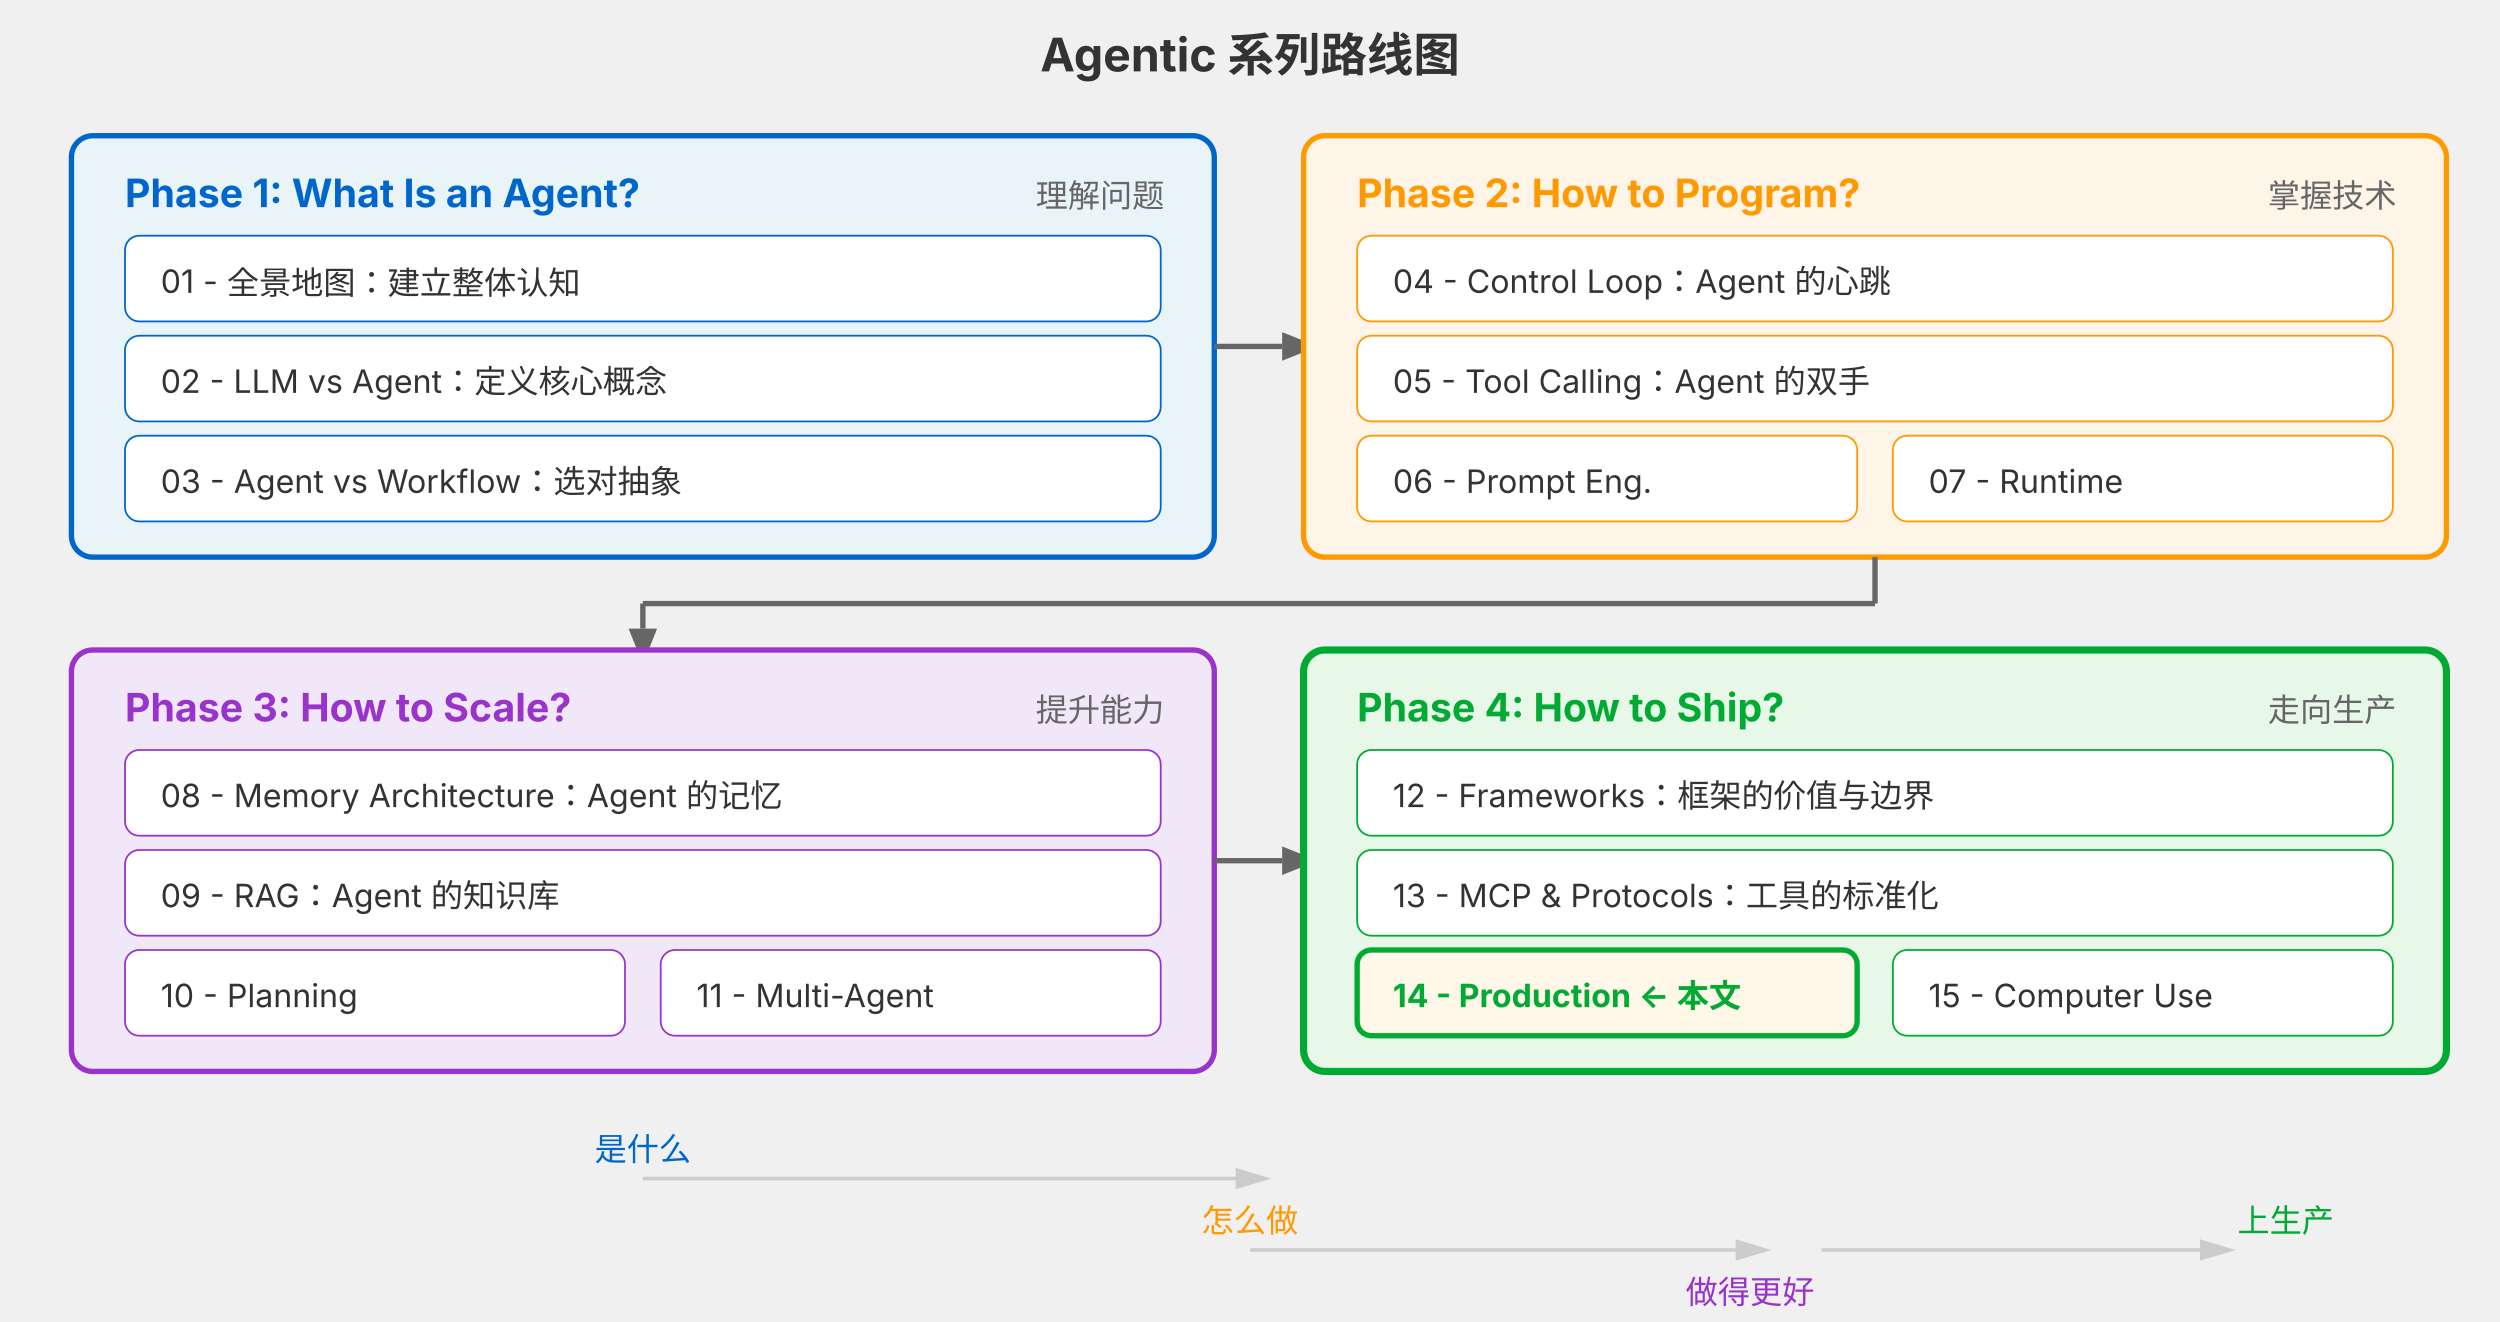
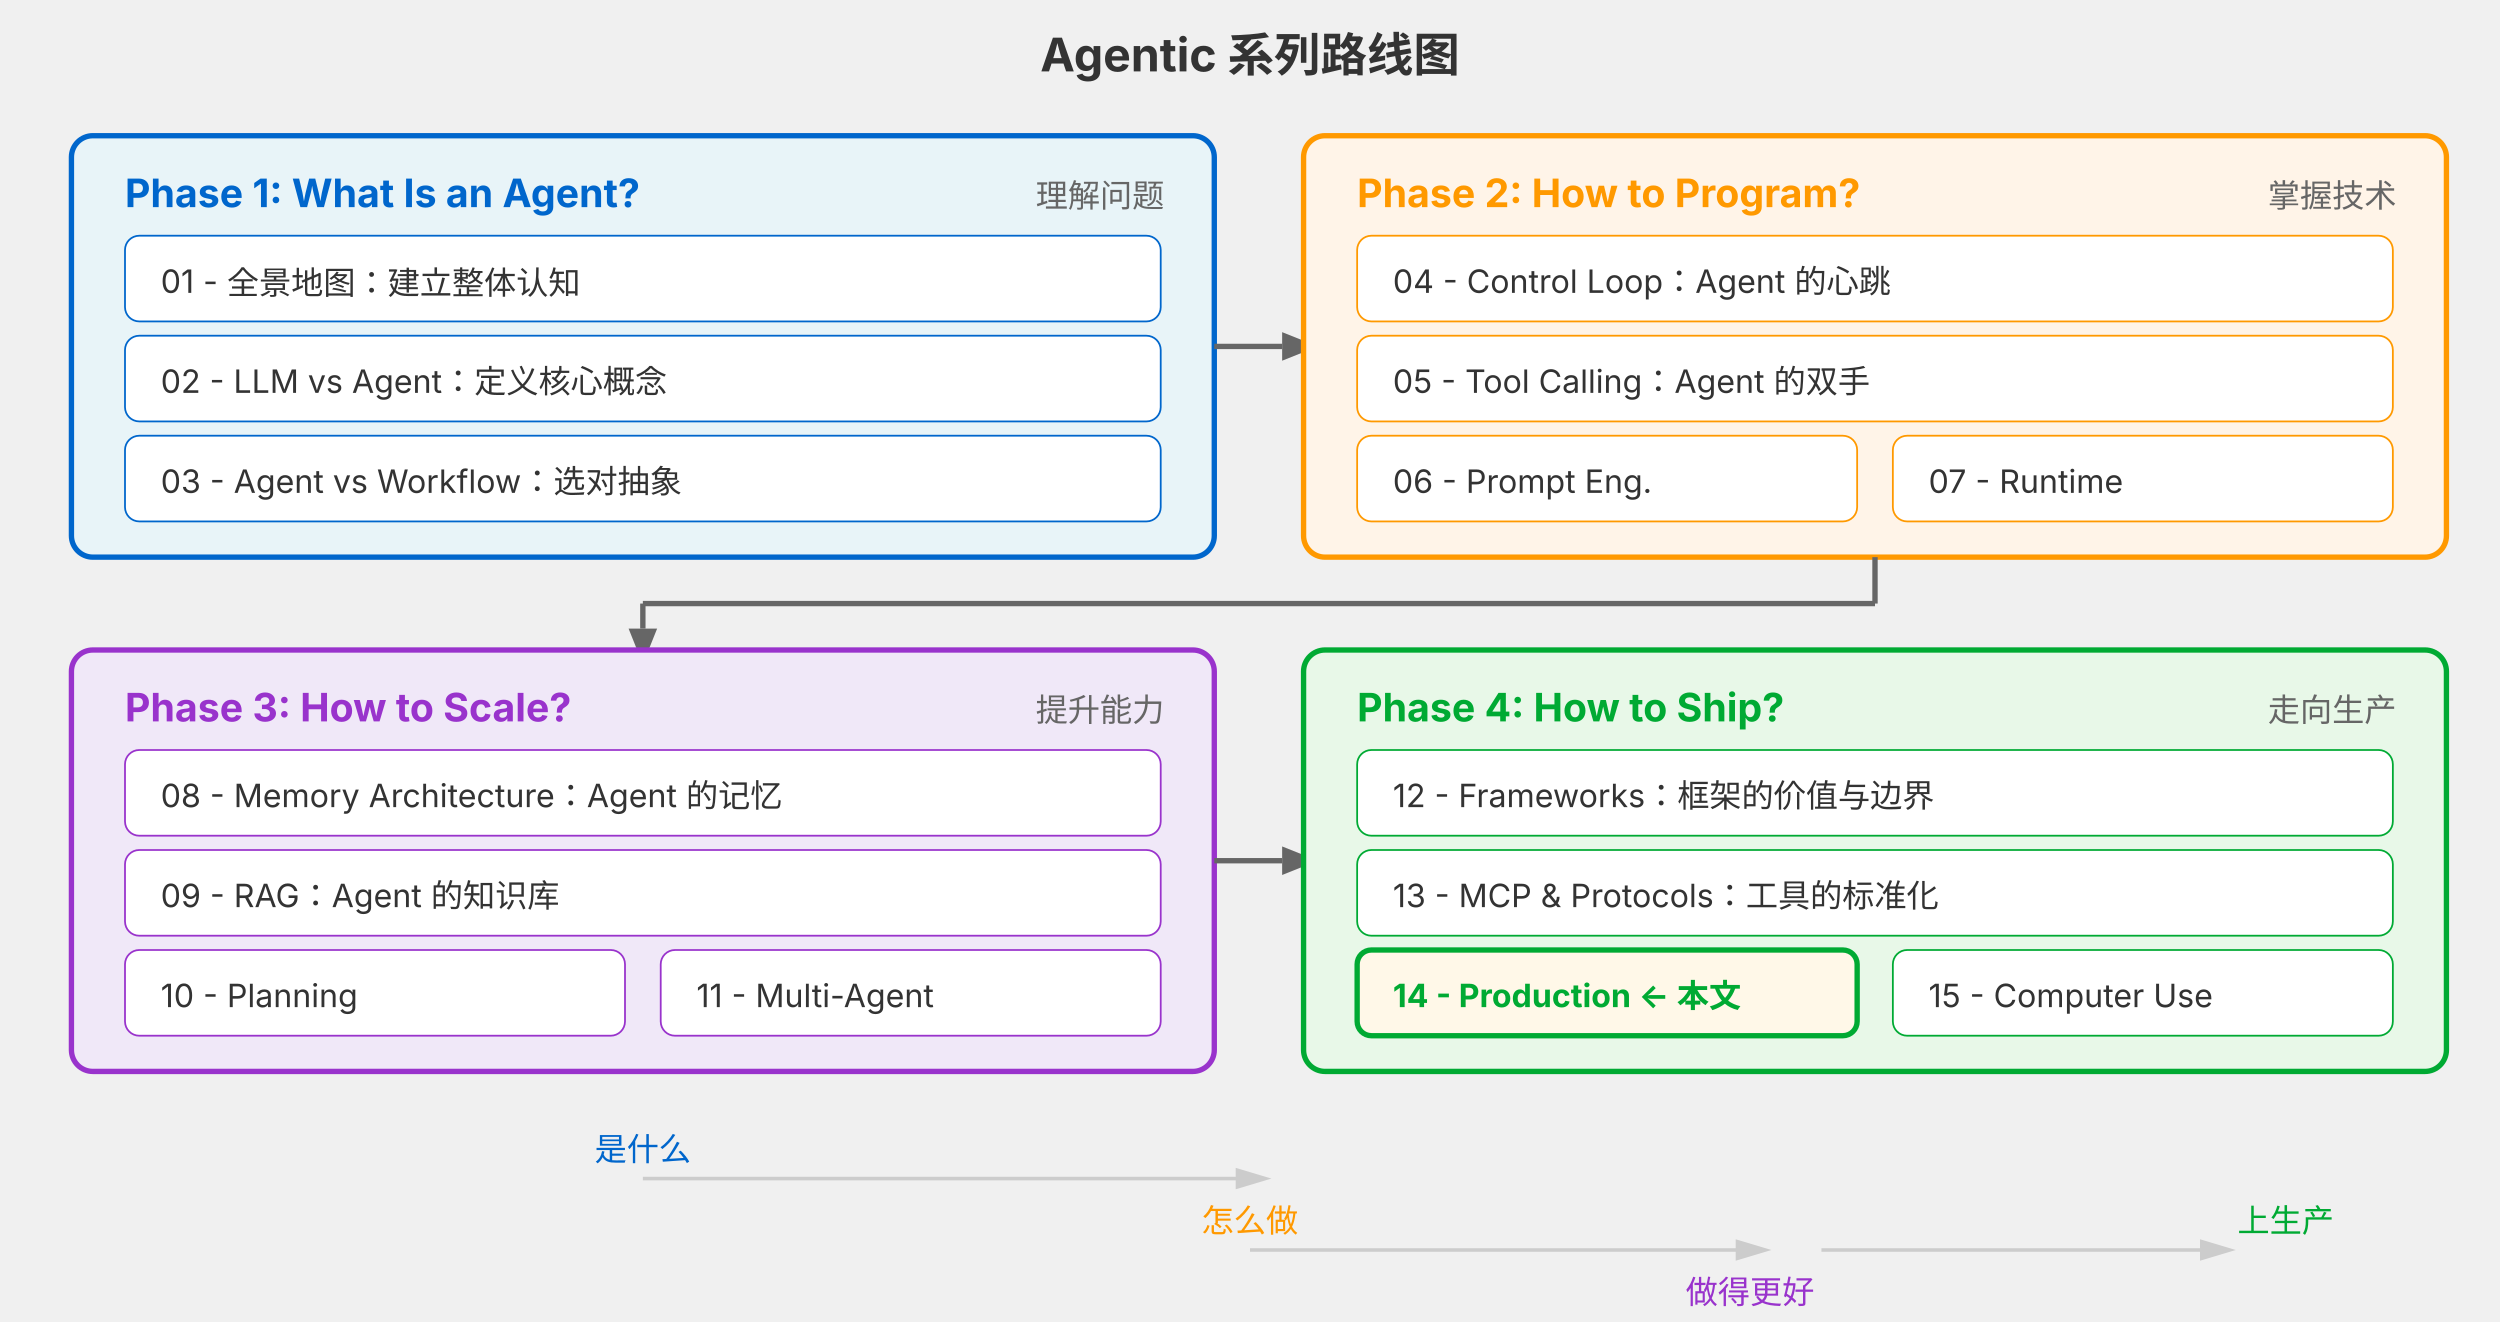
<svg xmlns="http://www.w3.org/2000/svg" viewBox="0 0 700 370" font-family="system-ui, -apple-system, 'PingFang SC', sans-serif">
  <text x="350" y="20" font-size="13" font-weight="bold" text-anchor="middle" fill="#333">Agentic 系列路线图</text>
  <rect x="20" y="38" width="320" height="118" rx="6" fill="#e8f4f8" stroke="#0066cc" stroke-width="1.5" />
  <text x="35" y="58" font-size="11" font-weight="bold" fill="#0066cc">Phase 1: What Is an Agent?</text>
  <text x="290" y="58" font-size="9" fill="#666">理解问题</text>
  <rect x="35" y="66" width="290" height="24" rx="4" fill="#fff" stroke="#0066cc" stroke-width="0.5" />
  <text x="45" y="82" font-size="9" fill="#333">01 - 全景地图：建立整体认知</text>
  <rect x="35" y="94" width="290" height="24" rx="4" fill="#fff" stroke="#0066cc" stroke-width="0.5" />
  <text x="45" y="110" font-size="9" fill="#333">02 - LLM vs Agent：定义核心概念</text>
  <rect x="35" y="122" width="290" height="24" rx="4" fill="#fff" stroke="#0066cc" stroke-width="0.5" />
  <text x="45" y="138" font-size="9" fill="#333">03 - Agent vs Workflow：选对抽象</text>
  <line x1="340" y1="97" x2="359" y2="97" stroke="#666" stroke-width="1.5" />
  <polygon points="359,93 369,97 359,101" fill="#666" />
  <rect x="365" y="38" width="320" height="118" rx="6" fill="#fff4e8" stroke="#ff9900" stroke-width="1.5" />
  <text x="380" y="58" font-size="11" font-weight="bold" fill="#ff9900">Phase 2: How to Program?</text>
  <text x="635" y="58" font-size="9" fill="#666">掌握技术</text>
  <rect x="380" y="66" width="290" height="24" rx="4" fill="#fff" stroke="#ff9900" stroke-width="0.5" />
  <text x="390" y="82" font-size="9" fill="#333">04 - Control Loop：Agent 的心跳</text>
  <rect x="380" y="94" width="290" height="24" rx="4" fill="#fff" stroke="#ff9900" stroke-width="0.5" />
  <text x="390" y="110" font-size="9" fill="#333">05 - Tool Calling：Agent 的双手</text>
  <rect x="380" y="122" width="140" height="24" rx="4" fill="#fff" stroke="#ff9900" stroke-width="0.5" />
  <text x="390" y="138" font-size="9" fill="#333">06 - Prompt Eng.</text>
  <rect x="530" y="122" width="140" height="24" rx="4" fill="#fff" stroke="#ff9900" stroke-width="0.5" />
  <text x="540" y="138" font-size="9" fill="#333">07 - Runtime</text>
  <line x1="525" y1="156" x2="525" y2="169" stroke="#666" stroke-width="1.5" />
  <line x1="525" y1="169" x2="180" y2="169" stroke="#666" stroke-width="1.5" />
  <line x1="180" y1="169" x2="180" y2="176" stroke="#666" stroke-width="1.5" />
  <polygon points="176,176 180,186 184,176" fill="#666" />
  <rect x="20" y="182" width="320" height="118" rx="6" fill="#f0e8f8" stroke="#9933cc" stroke-width="1.5" />
  <text x="35" y="202" font-size="11" font-weight="bold" fill="#9933cc">Phase 3: How to Scale?</text>
  <text x="290" y="202" font-size="9" fill="#666">提升能力</text>
  <rect x="35" y="210" width="290" height="24" rx="4" fill="#fff" stroke="#9933cc" stroke-width="0.5" />
  <text x="45" y="226" font-size="9" fill="#333">08 - Memory Architecture：Agent 的记忆</text>
  <rect x="35" y="238" width="290" height="24" rx="4" fill="#fff" stroke="#9933cc" stroke-width="0.5" />
  <text x="45" y="254" font-size="9" fill="#333">09 - RAG：Agent 的知识库</text>
  <rect x="35" y="266" width="140" height="24" rx="4" fill="#fff" stroke="#9933cc" stroke-width="0.5" />
  <text x="45" y="282" font-size="9" fill="#333">10 - Planning</text>
  <rect x="185" y="266" width="140" height="24" rx="4" fill="#fff" stroke="#9933cc" stroke-width="0.5" />
  <text x="195" y="282" font-size="9" fill="#333">11 - Multi-Agent</text>
  <line x1="340" y1="241" x2="359" y2="241" stroke="#666" stroke-width="1.5" />
  <polygon points="359,237 369,241 359,245" fill="#666" />
-   <rect x="365" y="182" width="320" height="118" rx="6" fill="#e8f8e8" stroke="#00aa33" stroke-width="2" />
+   <rect x="365" y="182" width="320" height="118" rx="6" fill="#e8f8e8" stroke="#00aa33" stroke-width="1.5" />
  <text x="380" y="202" font-size="11" font-weight="bold" fill="#00aa33">Phase 4: How to Ship?</text>
  <text x="635" y="202" font-size="9" fill="#666">走向生产</text>
  <rect x="380" y="210" width="290" height="24" rx="4" fill="#fff" stroke="#00aa33" stroke-width="0.5" />
  <text x="390" y="226" font-size="9" fill="#333">12 - Frameworks：框架的价值与边界</text>
  <rect x="380" y="238" width="290" height="24" rx="4" fill="#fff" stroke="#00aa33" stroke-width="0.5" />
  <text x="390" y="254" font-size="9" fill="#333">13 - MCP &amp; Protocols：工具的标准化</text>
  <rect x="380" y="266" width="140" height="24" rx="4" fill="#fff8e8" stroke="#00aa33" stroke-width="1.5" />
  <text x="390" y="282" font-size="9" font-weight="bold" fill="#00aa33">14 - Production ← 本文</text>
  <rect x="530" y="266" width="140" height="24" rx="4" fill="#fff" stroke="#00aa33" stroke-width="0.5" />
  <text x="540" y="282" font-size="9" fill="#333">15 - Computer Use</text>
  <text x="180" y="325" font-size="9" text-anchor="middle" fill="#0066cc">是什么</text>
  <line x1="180" y1="330" x2="350" y2="330" stroke="#ccc" stroke-width="1" />
  <polygon points="346,327 356,330 346,333" fill="#ccc" />
  <text x="350" y="345" font-size="9" text-anchor="middle" fill="#ff9900">怎么做</text>
  <line x1="350" y1="350" x2="490" y2="350" stroke="#ccc" stroke-width="1" />
  <polygon points="486,347 496,350 486,353" fill="#ccc" />
  <text x="490" y="365" font-size="9" text-anchor="middle" fill="#9933cc">做得更好</text>
  <line x1="510" y1="350" x2="620" y2="350" stroke="#ccc" stroke-width="1" />
  <polygon points="616,347 626,350 616,353" fill="#ccc" />
  <text x="640" y="345" font-size="9" text-anchor="middle" fill="#00aa33">上生产</text>
</svg>
